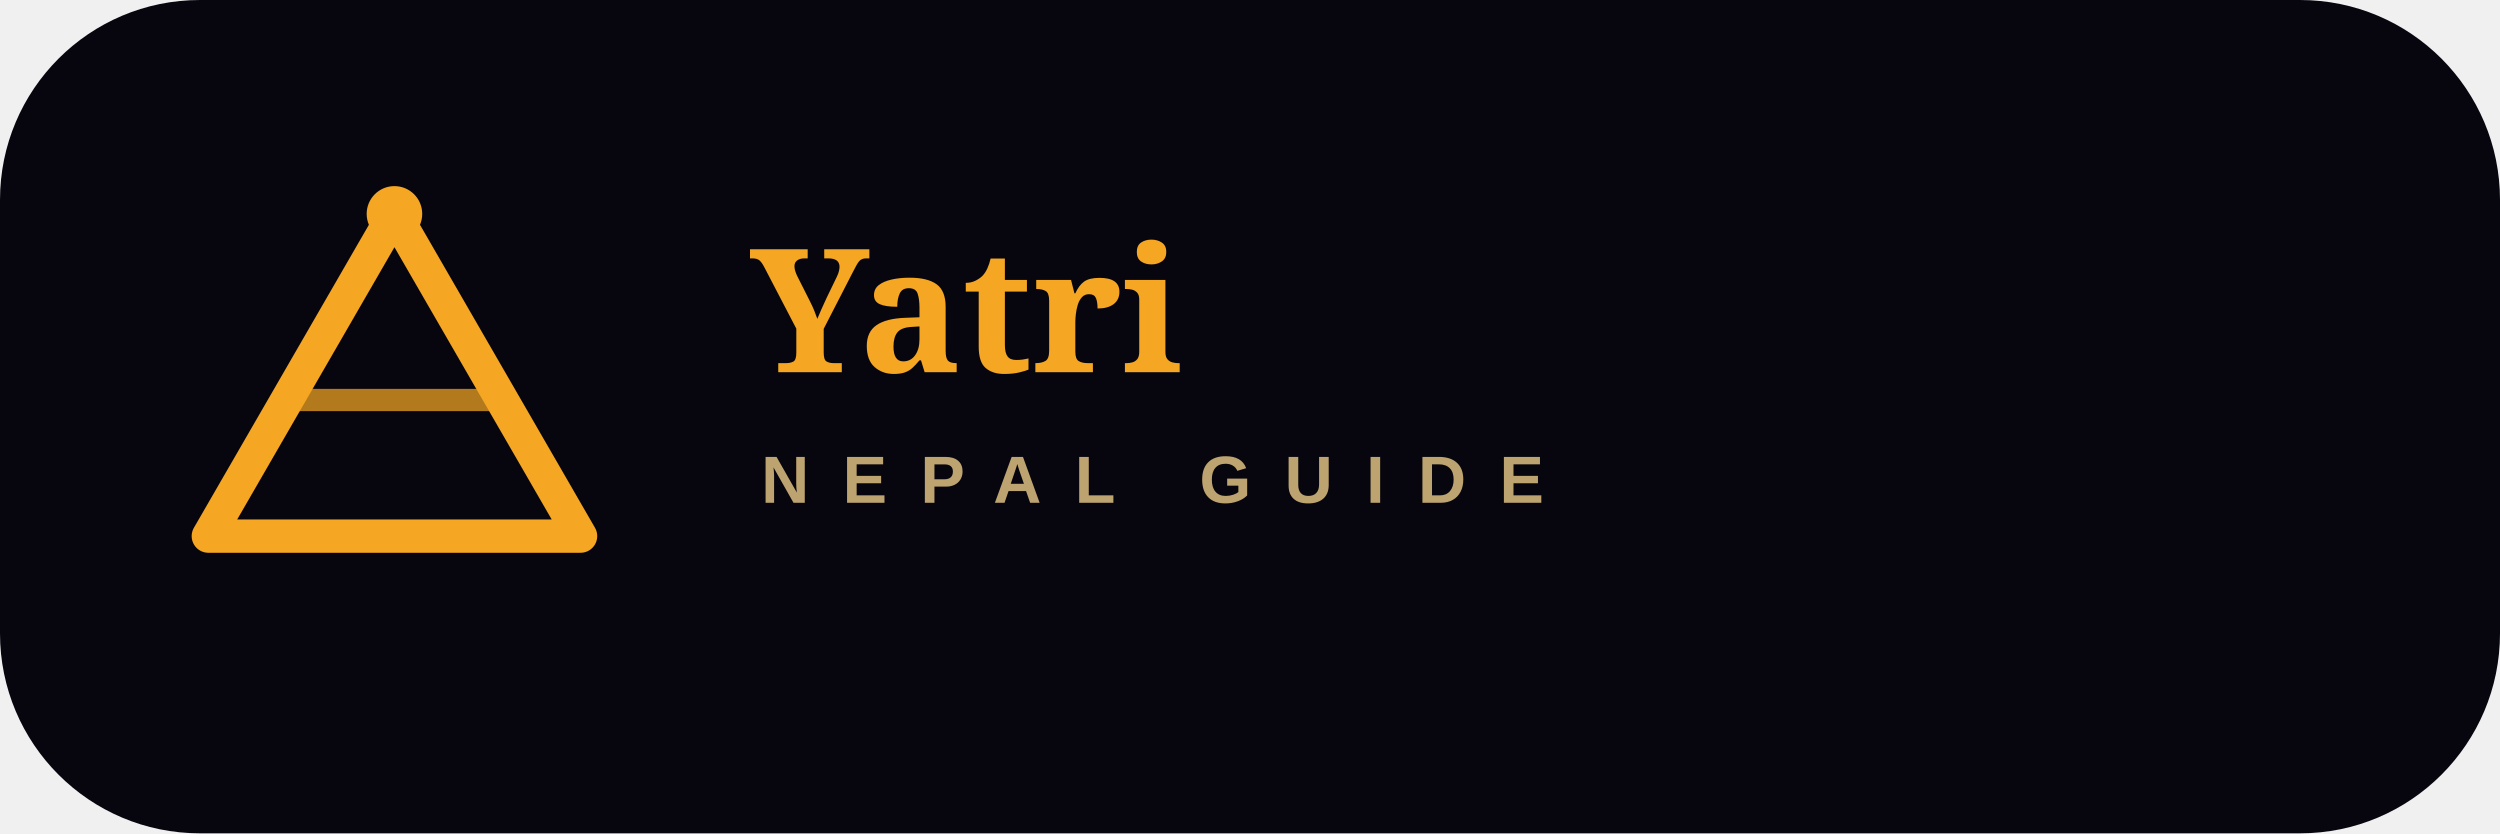
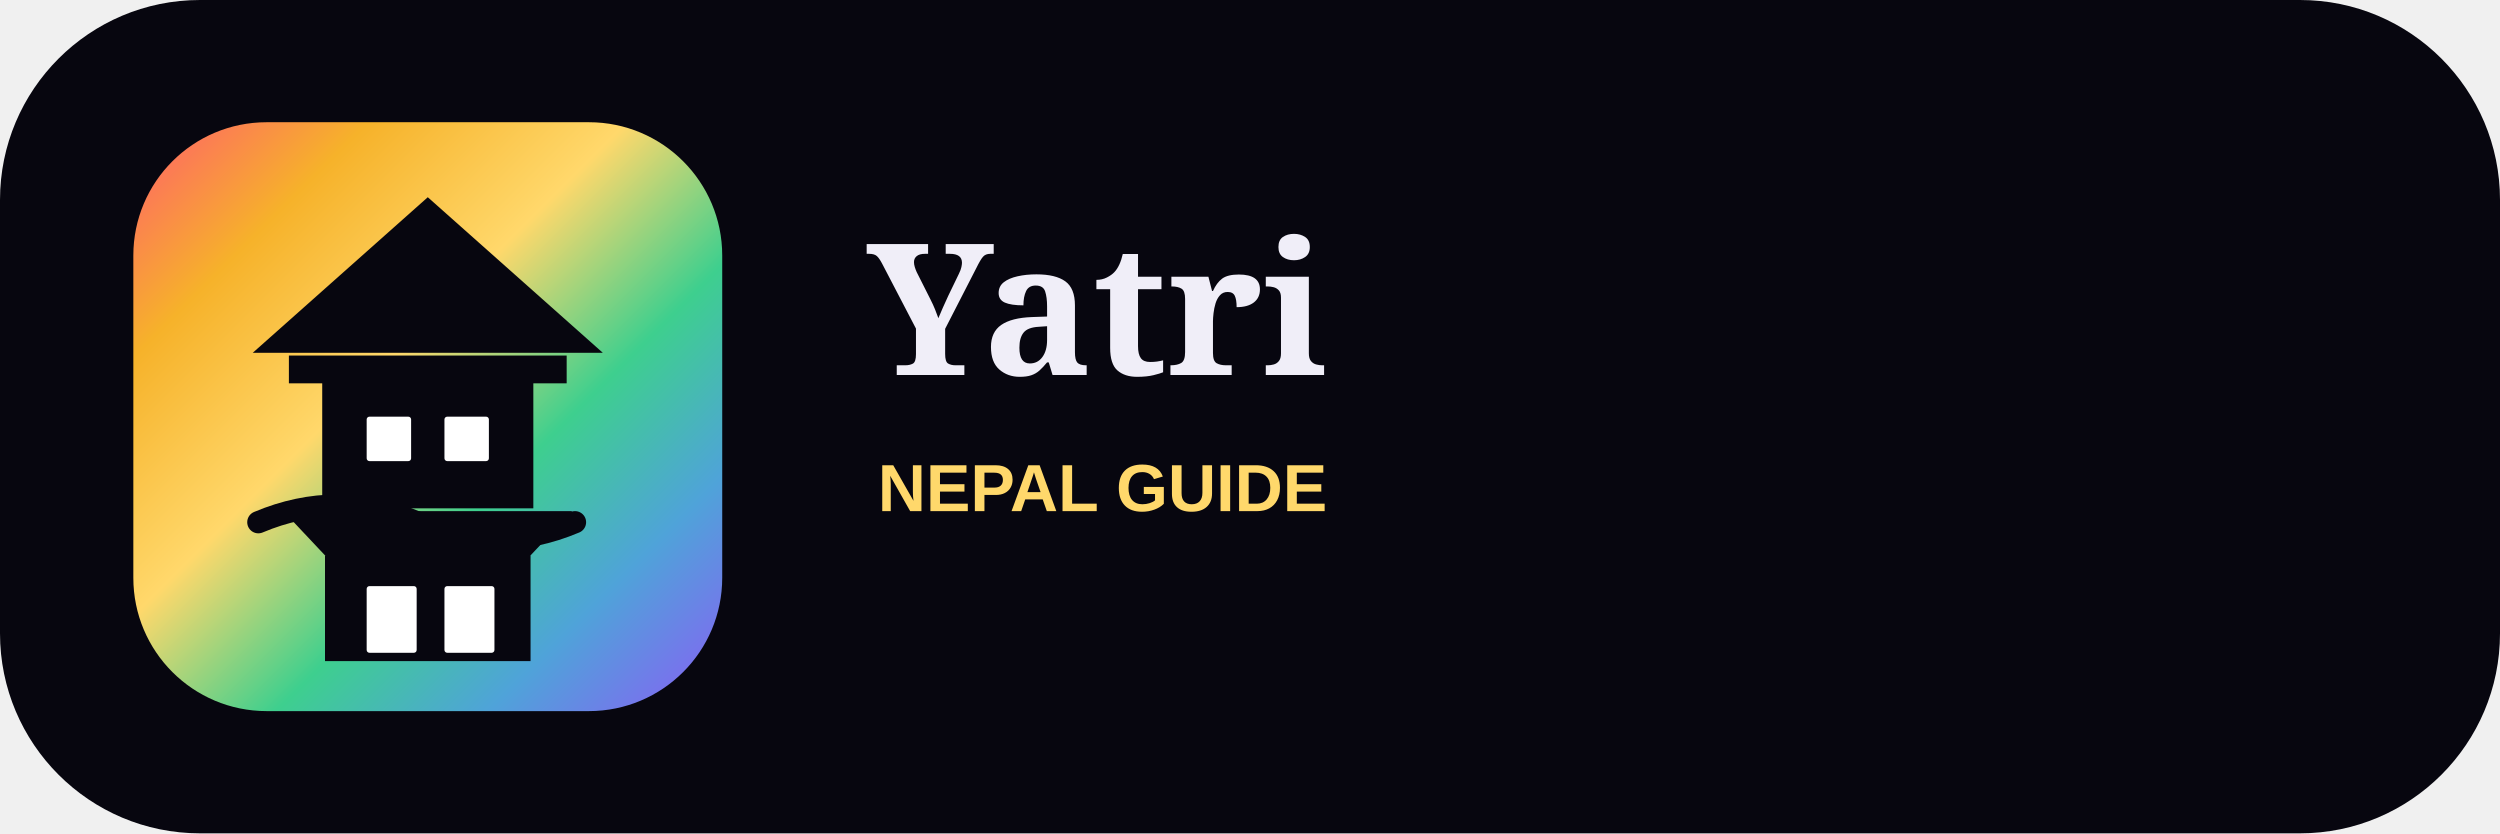
<svg xmlns="http://www.w3.org/2000/svg" width="900" height="300" viewBox="0 0 900 300" fill="none">
+   <defs>
+     <linearGradient id="badge" x1="0" y1="0" x2="1" y2="1">
+       <stop offset="0" stop-color="#FF5D6C" />
+       <stop offset="0.2" stop-color="#F6B22A" />
+       <stop offset="0.42" stop-color="#FFD86B" />
+       <stop offset="0.62" stop-color="#3ECF8E" />
+       <stop offset="0.8" stop-color="#4FA3D9" />
+       <stop offset="1" stop-color="#8B5CF6" />
+     </linearGradient>
+   </defs>
  <rect width="900" height="300" rx="72" fill="#07060F" />
-   <path d="M142 77L75 193H209L142 77Z" stroke="#F5A623" stroke-width="12" stroke-linejoin="round" />
-   <path d="M105 144H180" stroke="#F5A623" stroke-width="8" stroke-linecap="round" opacity="0.72" />
-   <circle cx="142" cy="77" r="10" fill="#F5A623" />
-   <text x="270" y="134" font-family="Georgia, serif" font-size="62" font-weight="700" fill="#F5A623">Yatri</text>
-   <text x="274" y="181" font-family="Arial, sans-serif" font-size="24" font-weight="700" letter-spacing="12" fill="#BDA36F">NEPAL GUIDE</text>
+   <rect x="48" y="44" width="212" height="212" rx="48" fill="url(#badge)" />
+   <path d="M154 71L91 127H217L154 71Z" fill="#07060F" />
+   <path d="M104 128H204V138H104V128Z" fill="#07060F" />
+   <path d="M116 137H192V183H116V137Z" fill="#07060F" />
+   <path d="M102 184H206L190 201H118L102 184Z" fill="#07060F" />
+   <path d="M117 200H191V238H117V200Z" fill="#07060F" />
+   <rect x="132" y="150" width="16" height="16" rx="1" fill="#FFFFFF" />
+   <rect x="160" y="150" width="16" height="16" rx="1" fill="#FFFFFF" />
+   <rect x="132" y="211" width="18" height="24" rx="1" fill="#FFFFFF" />
+   <rect x="160" y="211" width="18" height="24" rx="1" fill="#FFFFFF" />
+   <path d="M93 188C112 180 131 180 150 188C169 196 188 196 207 188" stroke="#07060F" stroke-width="8" stroke-linecap="round" />
+   <text x="312" y="135" font-family="Georgia, serif" font-size="66" font-weight="700" fill="#F0EEF8">Yatri</text>
+   <text x="316" y="184" font-family="Arial, sans-serif" font-size="24" font-weight="700" letter-spacing="0" fill="#FFD86B">NEPAL GUIDE</text>
</svg>
